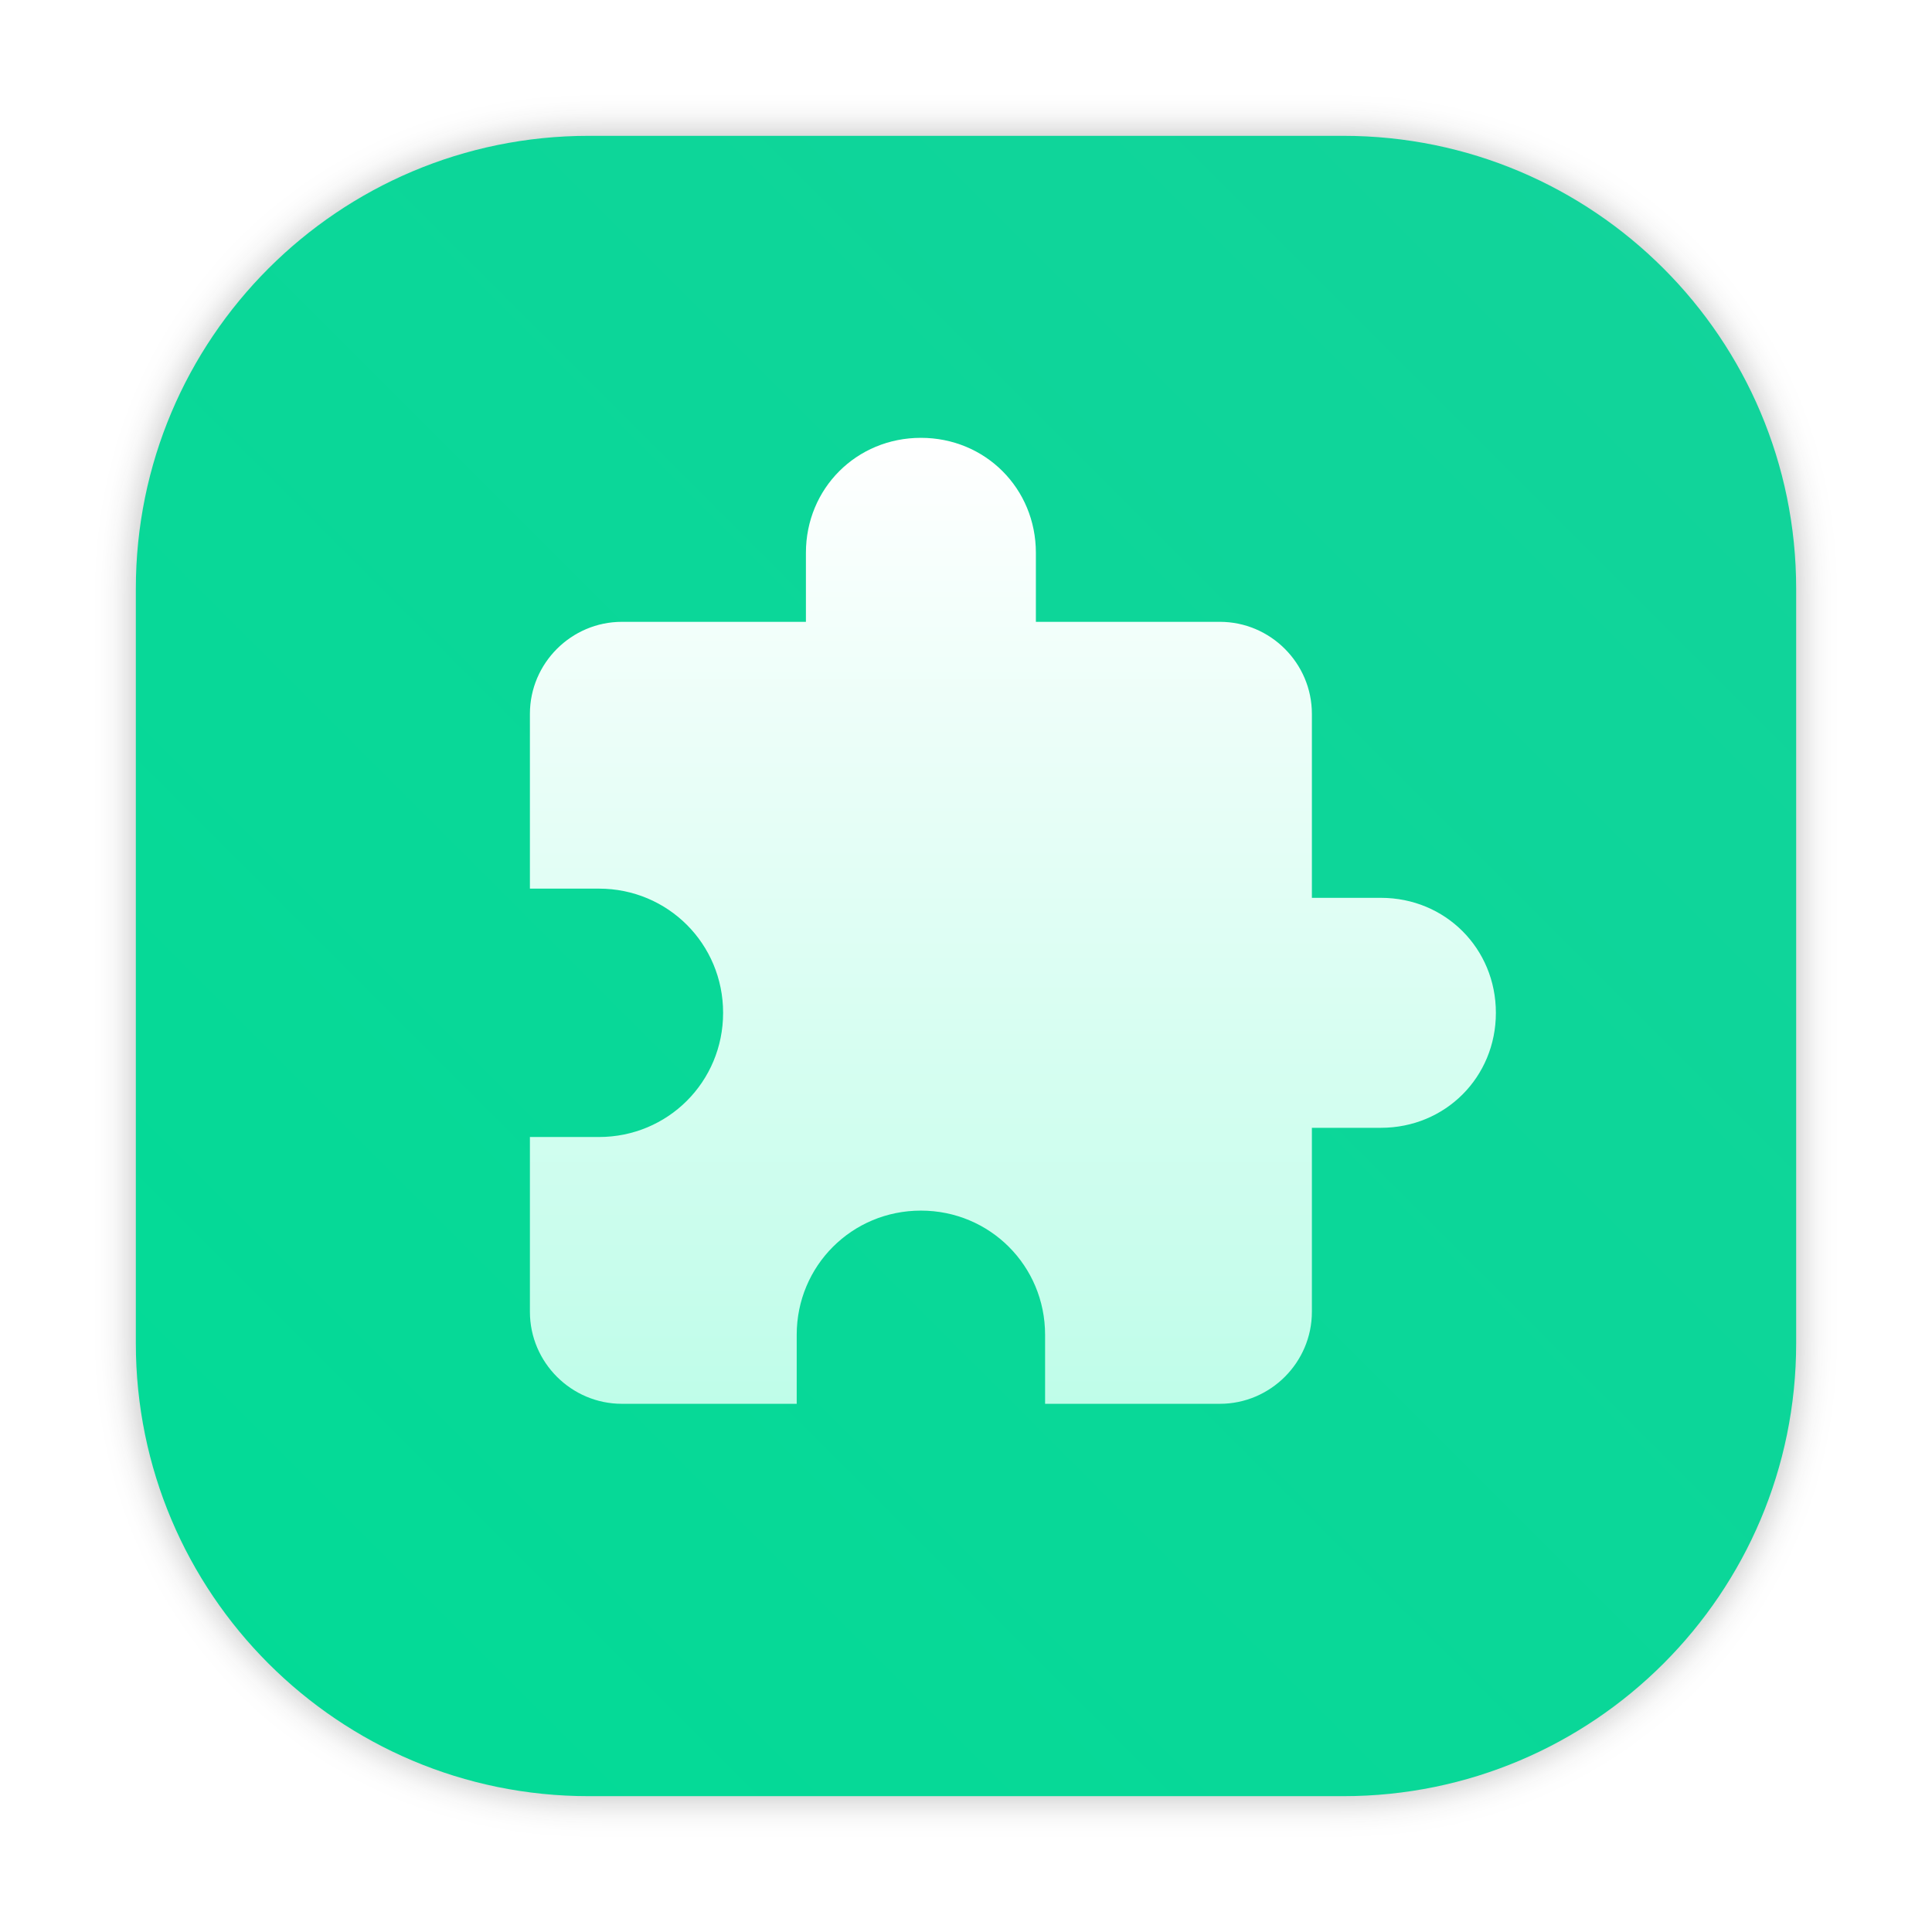
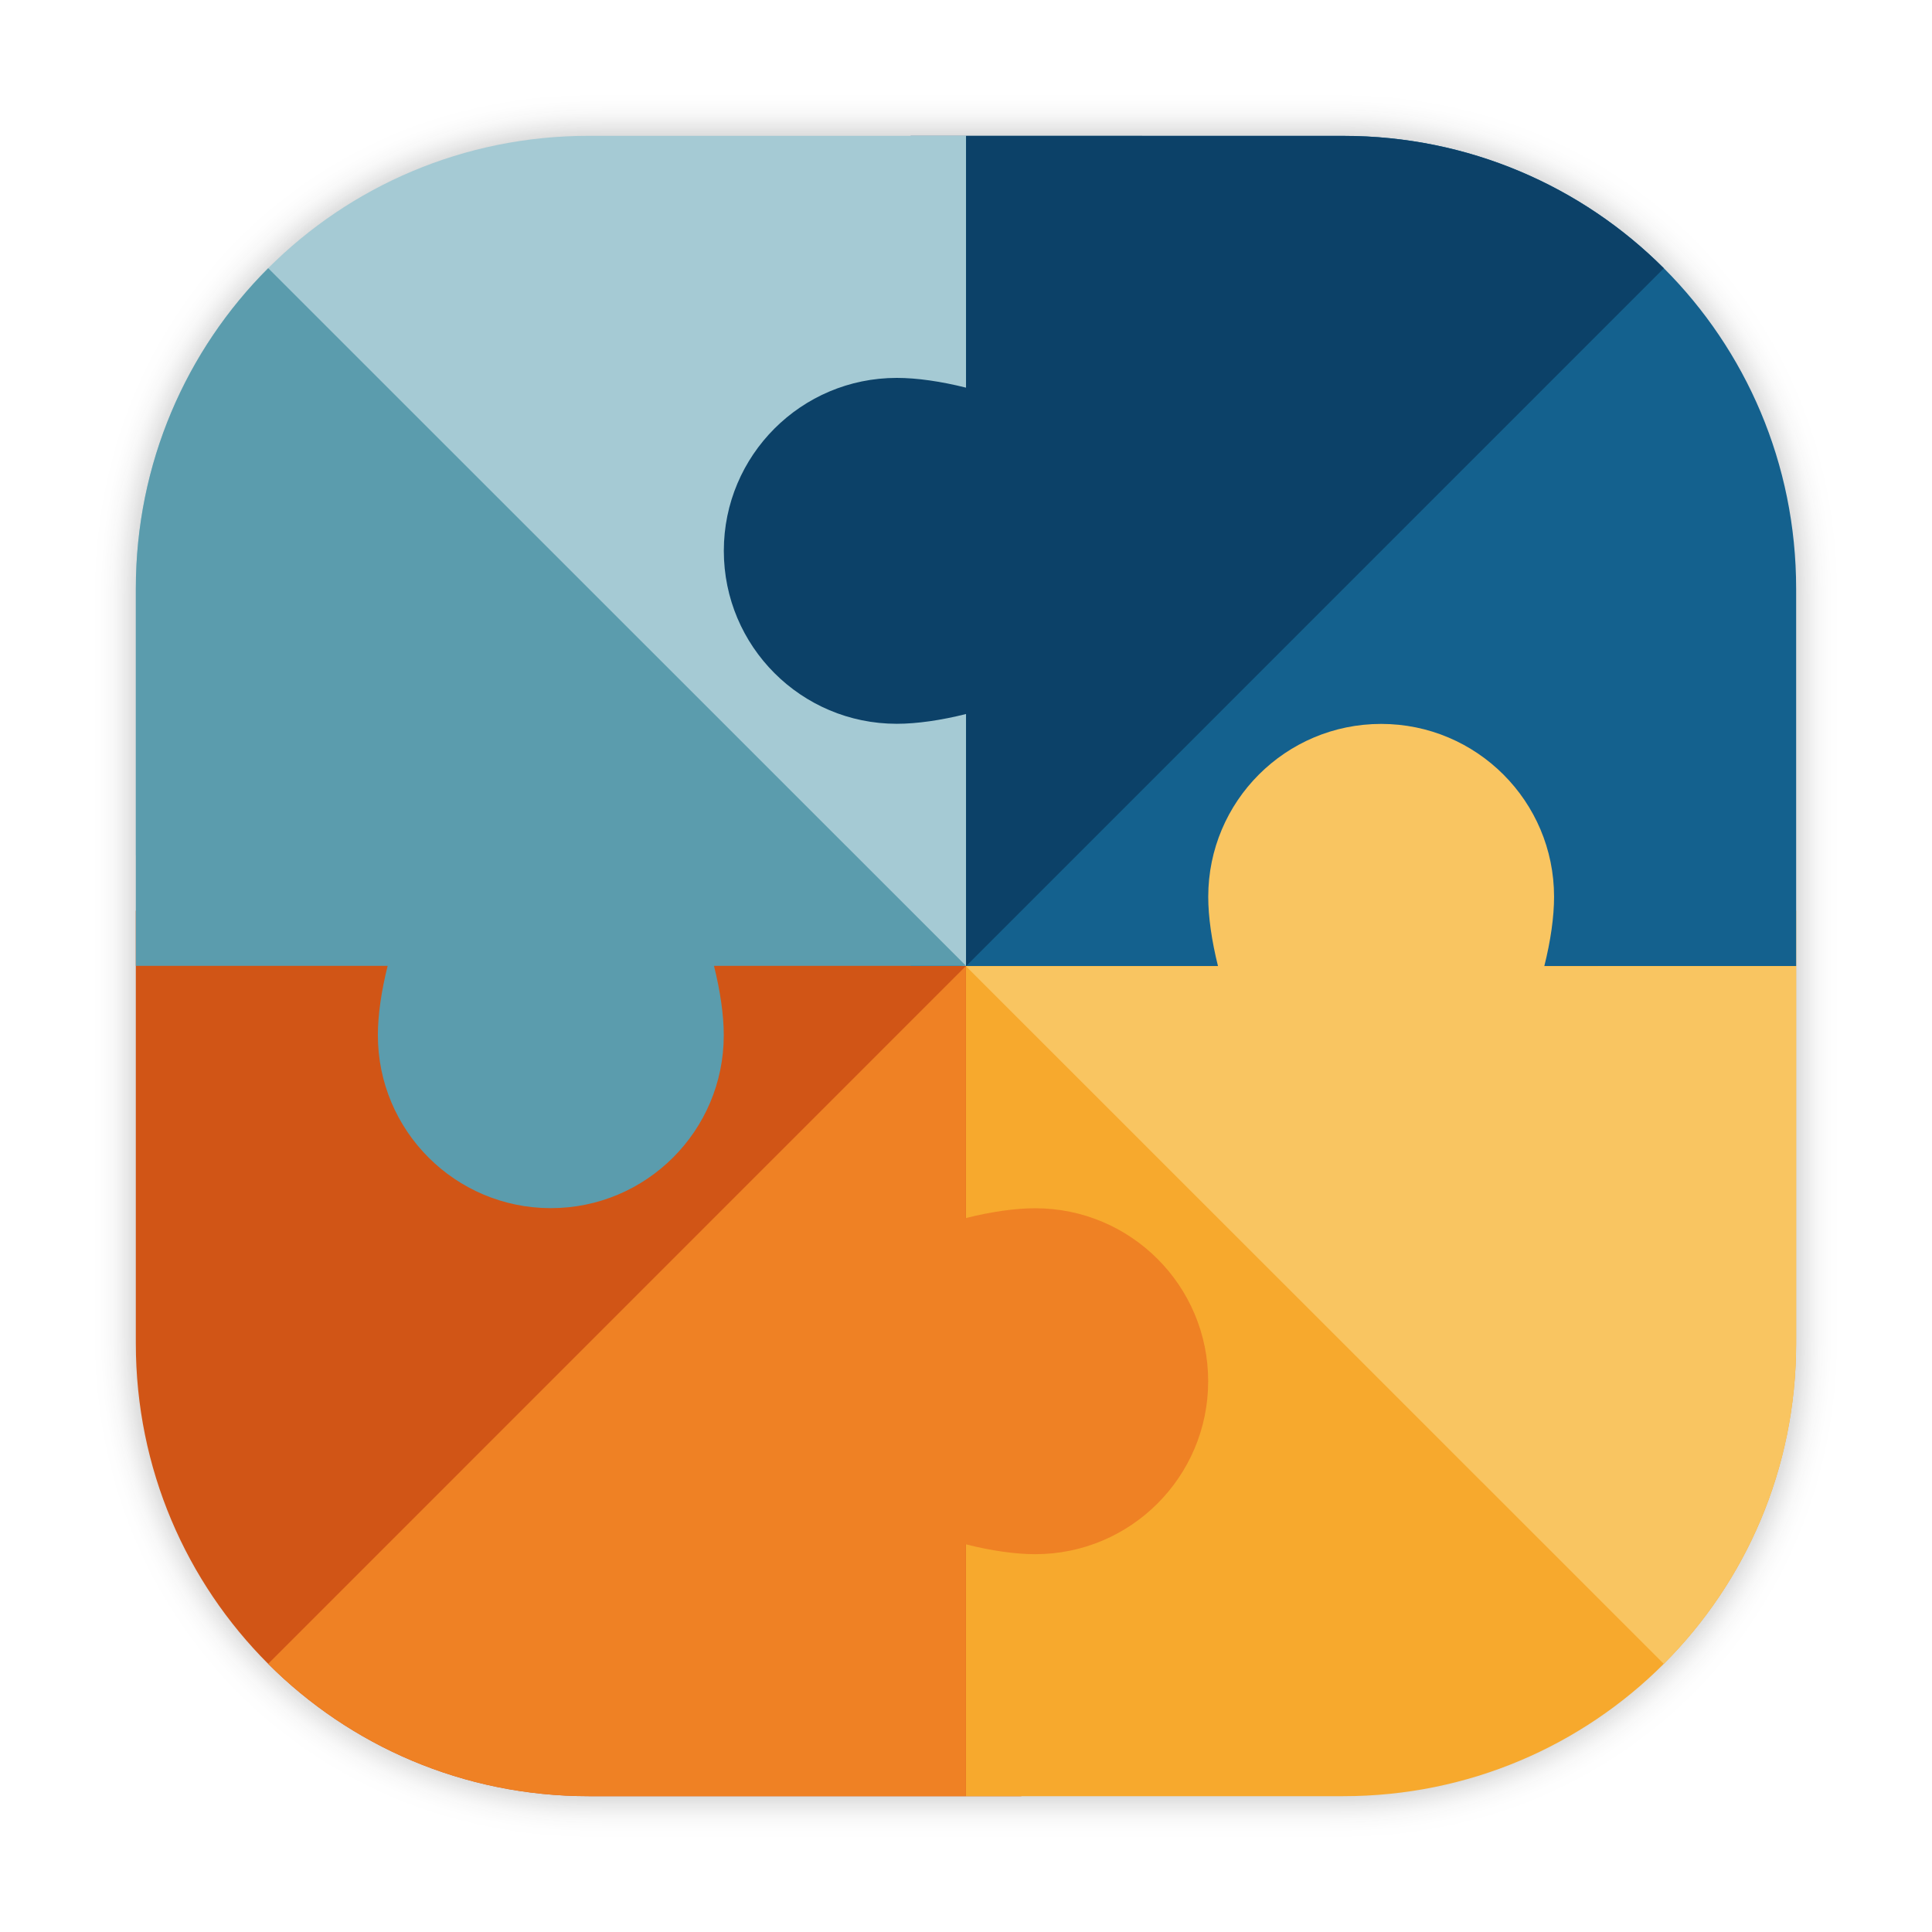
- <svg xmlns="http://www.w3.org/2000/svg" width="64" height="64" version="1.1" viewBox="0 0 64 64" id="svg22">
+ <svg xmlns="http://www.w3.org/2000/svg" id="svg22" version="1.1" viewBox="0 0 64 64">
  <defs id="defs12">
-     <linearGradient id="e" x1="32" x2="32" y1="16" y2="48" gradientUnits="userSpaceOnUse" gradientTransform="translate(1.554323,-1.495574)">
-       <stop stop-color="#fff" offset="0" id="stop2" />
-       <stop stop-color="#c3ffd8" offset="1" id="stop4" style="stop-color:#bffde9;stop-opacity:1" />
-     </linearGradient>
-     <linearGradient id="linearGradient862-3" x1="7.937" x2="7.937" y1="15.081" y2="1.852" gradientTransform="matrix(3.7796,0,0,3.7796,56.03022,-13.08149)" gradientUnits="userSpaceOnUse">
-       <stop stop-color="#31d044" offset="0" id="stop7" />
-       <stop stop-color="#47f382" offset="1" id="stop9" />
-     </linearGradient>
-     <style type="text/css" id="style4" />
-     <style type="text/css" id="style6" />
-     <style type="text/css" id="style8" />
-     <filter id="filter2761" x="-.024" y="-.024" width="1.048" height="1.048" color-interpolation-filters="sRGB">
-       <feGaussianBlur stdDeviation="0.146" id="feGaussianBlur10" />
+     <style id="style4" type="text/css" />
+     <style id="style6" type="text/css" />
+     <style id="style8" type="text/css" />
+     <style id="style903" type="text/css" />
+     <style id="style905" type="text/css" />
+     <style id="style907" type="text/css" />
+     <style id="style909" type="text/css" />
+     <filter id="filter1057" x="-.027" y="-.027" width="1.054" height="1.054" color-interpolation-filters="sRGB">
+       <feGaussianBlur id="feGaussianBlur911" stdDeviation="0.619" />
    </filter>
-     <linearGradient id="linearGradient1024-6" x1="1.331" x2="15.65" y1="15.576" y2="1.17" gradientTransform="matrix(3.7796,0,0,3.7796,1.21289,-6.419194)" gradientUnits="userSpaceOnUse">
-       <stop stop-color="#00dc96" offset="0" id="stop13" />
-       <stop stop-color="#14d29b" offset="1" id="stop15" />
-     </linearGradient>
-     <style type="text/css" id="style903" />
-     <style type="text/css" id="style905" />
-     <style type="text/css" id="style907" />
-     <style type="text/css" id="style909" />
-     <filter id="filter1057" x="-.027" y="-.027" width="1.054" height="1.054" color-interpolation-filters="sRGB">
-       <feGaussianBlur stdDeviation="0.619" id="feGaussianBlur911" />
-     </filter>
-     <linearGradient id="linearGradient1053" x1="-127" x2="-72" y1="60" y2="5" gradientTransform="translate(131.5,-0.51)" gradientUnits="userSpaceOnUse">
-       <stop stop-color="#02db96" offset="0" id="stop914" />
-       <stop stop-color="#13d39b" offset="1" id="stop916" />
-     </linearGradient>
-     <style type="text/css" id="style919" />
-     <style type="text/css" id="style921" />
-     <style type="text/css" id="style923" />
+     <style id="style919" type="text/css" />
+     <style id="style921" type="text/css" />
+     <style id="style923" type="text/css" />
  </defs>
-   <rect x="4.5" y="4.5" width="55" height="55" ry="15" fill="#141414" filter="url(#filter1057)" opacity="0.3" stroke-linecap="round" stroke-width="2.744" id="rect927" />
-   <rect x="4.5" y="4.5" width="55" height="55" ry="15" fill="url(#linearGradient1053)" stroke-linecap="round" stroke-width="2.744" id="rect929" style="fill:url(#linearGradient1053)" />
-   <path d="m 45.744,29.742 h -2.286 v -6.095 c 0,-1.676 -1.371,-3.048 -3.048,-3.048 h -6.095 v -2.286 c 0,-2.133 -1.676,-3.809 -3.809,-3.809 -2.133,0 -3.809,1.676 -3.809,3.809 v 2.286 h -6.095 c -1.676,0 -3.048,1.371 -3.048,3.048 v 5.79 h 2.286 c 2.286,0 4.114,1.829 4.114,4.114 0,2.286 -1.829,4.114 -4.114,4.114 h -2.286 v 5.79 c 0,1.676 1.371,3.048 3.048,3.048 h 5.79 v -2.286 c 0,-2.286 1.829,-4.114 4.114,-4.114 2.286,0 4.114,1.829 4.114,4.114 v 2.286 h 5.79 c 1.676,0 3.048,-1.371 3.048,-3.048 v -6.095 h 2.286 c 2.133,0 3.809,-1.676 3.809,-3.809 0,-2.133 -1.676,-3.809 -3.809,-3.809 z" fill="url(#e)" id="path20" style="fill:url(#e)" />
-   <g fill="#5e4aa6" id="g60" transform="translate(-74.16058)">
-     <circle cx="-1248.7" cy="-1241.6" r="0" id="circle20" />
-     <circle cx="-149.15" cy="23.855" r="0" fill-rule="evenodd" id="circle22" />
-     <circle cx="-1150.9" cy="-1256.6" r="0" id="circle24" />
-     <circle cx="-51.327" cy="8.874" r="0" fill-rule="evenodd" id="circle26" />
-     <g transform="matrix(3.7796,0,0,3.7796,167.86,4.61)" stroke-width="0.265" id="g58">
-       <g transform="translate(-0.0272,0.0065001)" id="g36">
-         <circle cx="-330.35" cy="-328.38" r="0" id="circle28" />
-         <circle cx="-312.11" cy="-326.25" r="0" id="circle30" />
-         <circle cx="-306.02" cy="-333.07" r="0" id="circle32" />
-         <circle cx="-308.84" cy="-326.01" r="0" id="circle34" />
+   <rect id="rect927" x="4.5" y="4.5" width="55" height="55" ry="15" fill="#141414" filter="url(#filter1057)" opacity=".3" stroke-linecap="round" stroke-width="2.744" />
+   <g fill="#5e4aa6">
+     <g id="g60" transform="translate(-74.16058)">
+       <circle id="circle20" cx="-1248.7" cy="-1241.6" r="0" />
+       <circle id="circle22" cx="-149.15" cy="23.855" r="0" fill-rule="evenodd" />
+       <circle id="circle24" cx="-1150.9" cy="-1256.6" r="0" />
+       <circle id="circle26" cx="-51.327" cy="8.874" r="0" fill-rule="evenodd" />
+       <g id="g58" transform="matrix(3.7796,0,0,3.7796,167.86,4.61)" stroke-width=".265">
+         <g id="g36" transform="translate(-.0272 .0065001)">
+           <circle id="circle28" cx="-330.35" cy="-328.38" r="0" />
+           <circle id="circle30" cx="-312.11" cy="-326.25" r="0" />
+           <circle id="circle32" cx="-306.02" cy="-333.07" r="0" />
+           <circle id="circle34" cx="-308.84" cy="-326.01" r="0" />
+         </g>
+         <g id="g46" transform="translate(-.0272 .0065001)">
+           <circle id="circle38" cx="-330.35" cy="-328.38" r="0" />
+           <circle id="circle40" cx="-312.11" cy="-326.25" r="0" />
+           <circle id="circle42" cx="-306.02" cy="-333.07" r="0" />
+           <circle id="circle44" cx="-308.84" cy="-326.01" r="0" />
+         </g>
+         <g id="g56" transform="translate(-.02705 .0064503)">
+           <circle id="circle48" cx="-330.35" cy="-328.38" r="0" />
+           <circle id="circle50" cx="-312.11" cy="-326.25" r="0" />
+           <circle id="circle52" cx="-306.02" cy="-333.07" r="0" />
+           <circle id="circle54" cx="-308.84" cy="-326.01" r="0" />
+         </g>
      </g>
-       <g transform="translate(-0.0272,0.0065001)" id="g46">
-         <circle cx="-330.35" cy="-328.38" r="0" id="circle38" />
-         <circle cx="-312.11" cy="-326.25" r="0" id="circle40" />
-         <circle cx="-306.02" cy="-333.07" r="0" id="circle42" />
-         <circle cx="-308.84" cy="-326.01" r="0" id="circle44" />
+     </g>
+     <circle id="circle935" cx="-1472.864" cy="-1261.2" r="0" />
+     <circle id="circle937" cx="-1478.49" cy="-1272.89" r="0" />
+     <circle id="circle939" cx="-378.94" cy="-7.435" r="0" fill-rule="evenodd" />
+     <circle id="circle941" cx="-1478.49" cy="-1272.89" r="0" />
+     <circle id="circle943" cx="-378.94" cy="-7.435" r="0" fill-rule="evenodd" />
+     <circle id="circle945" cx="-1380.69" cy="-1287.89" r="0" />
+     <circle id="circle947" cx="-281.117" cy="-22.416" r="0" fill-rule="evenodd" />
+     <g id="g977" transform="matrix(3.7796,0,0,3.7796,-61.92999,-26.68)" stroke-width=".265">
+       <g id="g965" transform="translate(-.0272 .0065001)">
+         <circle id="circle949" cx="-330.35" cy="-328.38" r="0" />
+         <circle id="circle951" cx="-312.11" cy="-326.25" r="0" />
+         <circle id="circle953" cx="-306.02" cy="-333.07" r="0" />
+         <circle id="circle955" cx="-308.84" cy="-326.01" r="0" />
+         <circle id="circle957" cx="-330.35" cy="-328.38" r="0" />
+         <circle id="circle959" cx="-312.11" cy="-326.25" r="0" />
+         <circle id="circle961" cx="-306.02" cy="-333.07" r="0" />
+         <circle id="circle963" cx="-308.84" cy="-326.01" r="0" />
      </g>
-       <g transform="translate(-0.02705,0.0064503)" id="g56">
-         <circle cx="-330.35" cy="-328.38" r="0" id="circle48" />
-         <circle cx="-312.11" cy="-326.25" r="0" id="circle50" />
-         <circle cx="-306.02" cy="-333.07" r="0" id="circle52" />
-         <circle cx="-308.84" cy="-326.01" r="0" id="circle54" />
+       <g id="g975" transform="translate(-.02705 .0064503)">
+         <circle id="circle967" cx="-330.35" cy="-328.38" r="0" />
+         <circle id="circle969" cx="-312.11" cy="-326.25" r="0" />
+         <circle id="circle971" cx="-306.02" cy="-333.07" r="0" />
+         <circle id="circle973" cx="-308.84" cy="-326.01" r="0" />
      </g>
    </g>
  </g>
-   <circle cx="-1472.864" cy="-1261.2" r="0" fill="#5e4aa6" id="circle935" />
-   <circle cx="-1478.49" cy="-1272.89" r="0" id="circle937" style="fill:#5e4aa6" />
-   <circle cx="-378.94" cy="-7.435" r="0" fill-rule="evenodd" id="circle939" style="fill:#5e4aa6" />
-   <circle cx="-1478.49" cy="-1272.89" r="0" id="circle941" style="fill:#5e4aa6" />
-   <circle cx="-378.94" cy="-7.435" r="0" fill-rule="evenodd" id="circle943" style="fill:#5e4aa6" />
-   <circle cx="-1380.69" cy="-1287.89" r="0" id="circle945" style="fill:#5e4aa6" />
-   <circle cx="-281.117" cy="-22.416" r="0" fill-rule="evenodd" id="circle947" style="fill:#5e4aa6" />
-   <g transform="matrix(3.7796,0,0,3.7796,-61.92999,-26.68)" stroke-width="0.265" id="g977" style="fill:#5e4aa6">
-     <g transform="translate(-0.0272,0.0065001)" id="g965">
-       <circle cx="-330.35" cy="-328.38" r="0" id="circle949" />
-       <circle cx="-312.11" cy="-326.25" r="0" id="circle951" />
-       <circle cx="-306.02" cy="-333.07" r="0" id="circle953" />
-       <circle cx="-308.84" cy="-326.01" r="0" id="circle955" />
-       <circle cx="-330.35" cy="-328.38" r="0" id="circle957" />
-       <circle cx="-312.11" cy="-326.25" r="0" id="circle959" />
-       <circle cx="-306.02" cy="-333.07" r="0" id="circle961" />
-       <circle cx="-308.84" cy="-326.01" r="0" id="circle963" />
+   <g id="g4773" transform="translate(-232.1055,-38.93359)">
+     <g stroke-width=".183">
+       <path id="XMLID_28_" d="m236.605 69.1v14.334c0 8.31 6.69 15 15 15h14.334v-29.334z" fill="#d15516" />
+       <path id="XMLID_27_" d="m264.105 69.1v29.334h12.5c8.31 0 15-6.69 15-15v-14.334z" fill="#f7a92d" />
+       <path id="XMLID_26_" d="m262.271 43.434v27.5h29.334v-12.5c0-8.31-6.69-15-15-15z" fill="#14618e" />
+       <path id="XMLID_1186_" d="m264.102 70.934-23.113 23.115c2.711 2.712 6.461 4.385 10.617 4.385h12.496v-8.342c0.837 0.21 1.63 0.326 2.297 0.326 3.164-1.83e-4 5.729-2.567 5.729-5.73 0-3.164-2.565-5.729-5.729-5.729-0.667 0-1.461 0.115-2.297 0.324z" fill="#ef8124" />
    </g>
-     <g transform="translate(-0.02705,0.0064503)" id="g975">
-       <circle cx="-330.35" cy="-328.38" r="0" id="circle967" />
-       <circle cx="-312.11" cy="-326.25" r="0" id="circle969" />
-       <circle cx="-306.02" cy="-333.07" r="0" id="circle971" />
-       <circle cx="-308.84" cy="-326.01" r="0" id="circle973" />
+     <path id="XMLID_24_" transform="matrix(.1833333 0 0 .1833333 236.6056 43.43382)" d="m81.818-0.001c-45.327 0-81.818 36.491-81.818 81.818v48.185l150 19.996v-150z" fill="#a5cad4" />
+     <g stroke-width=".183">
+       <path id="XMLID_23_" d="m264.109 43.434v8.342c-0.837-0.21-1.63-0.324-2.297-0.324-3.164 1.83e-4 -5.729 2.565-5.729 5.729 0 3.164 2.565 5.729 5.729 5.729 0.667 0 1.461-0.115 2.297-0.324v8.35l23.113-23.115c-2.711-2.711-6.462-4.385-10.617-4.385z" fill="#0c4168" />
+       <path id="XMLID_3_" d="m277.859 62.914c-3.164 0-5.729 2.563-5.729 5.727 0 0.667 0.115 1.462 0.324 2.299h-8.35l23.117 23.111c2.711-2.711 4.383-6.462 4.383-10.617v-12.496l-8.342 2e-3c0.21-0.837 0.324-1.632 0.324-2.299-1.8e-4 -3.164-2.565-5.727-5.729-5.727z" fill="#f9c561" />
+       <path id="XMLID_2_" d="m240.99 47.818c-2.711 2.711-4.385 6.46-4.385 10.615v12.496h8.342c-0.21 0.837-0.324 1.63-0.324 2.297 1.9e-4 3.164 2.565 5.729 5.729 5.729 3.164 0 5.729-2.565 5.729-5.729 0-0.667-0.115-1.46-0.324-2.297h8.35z" fill="#5b9cad" />
    </g>
  </g>
</svg>
